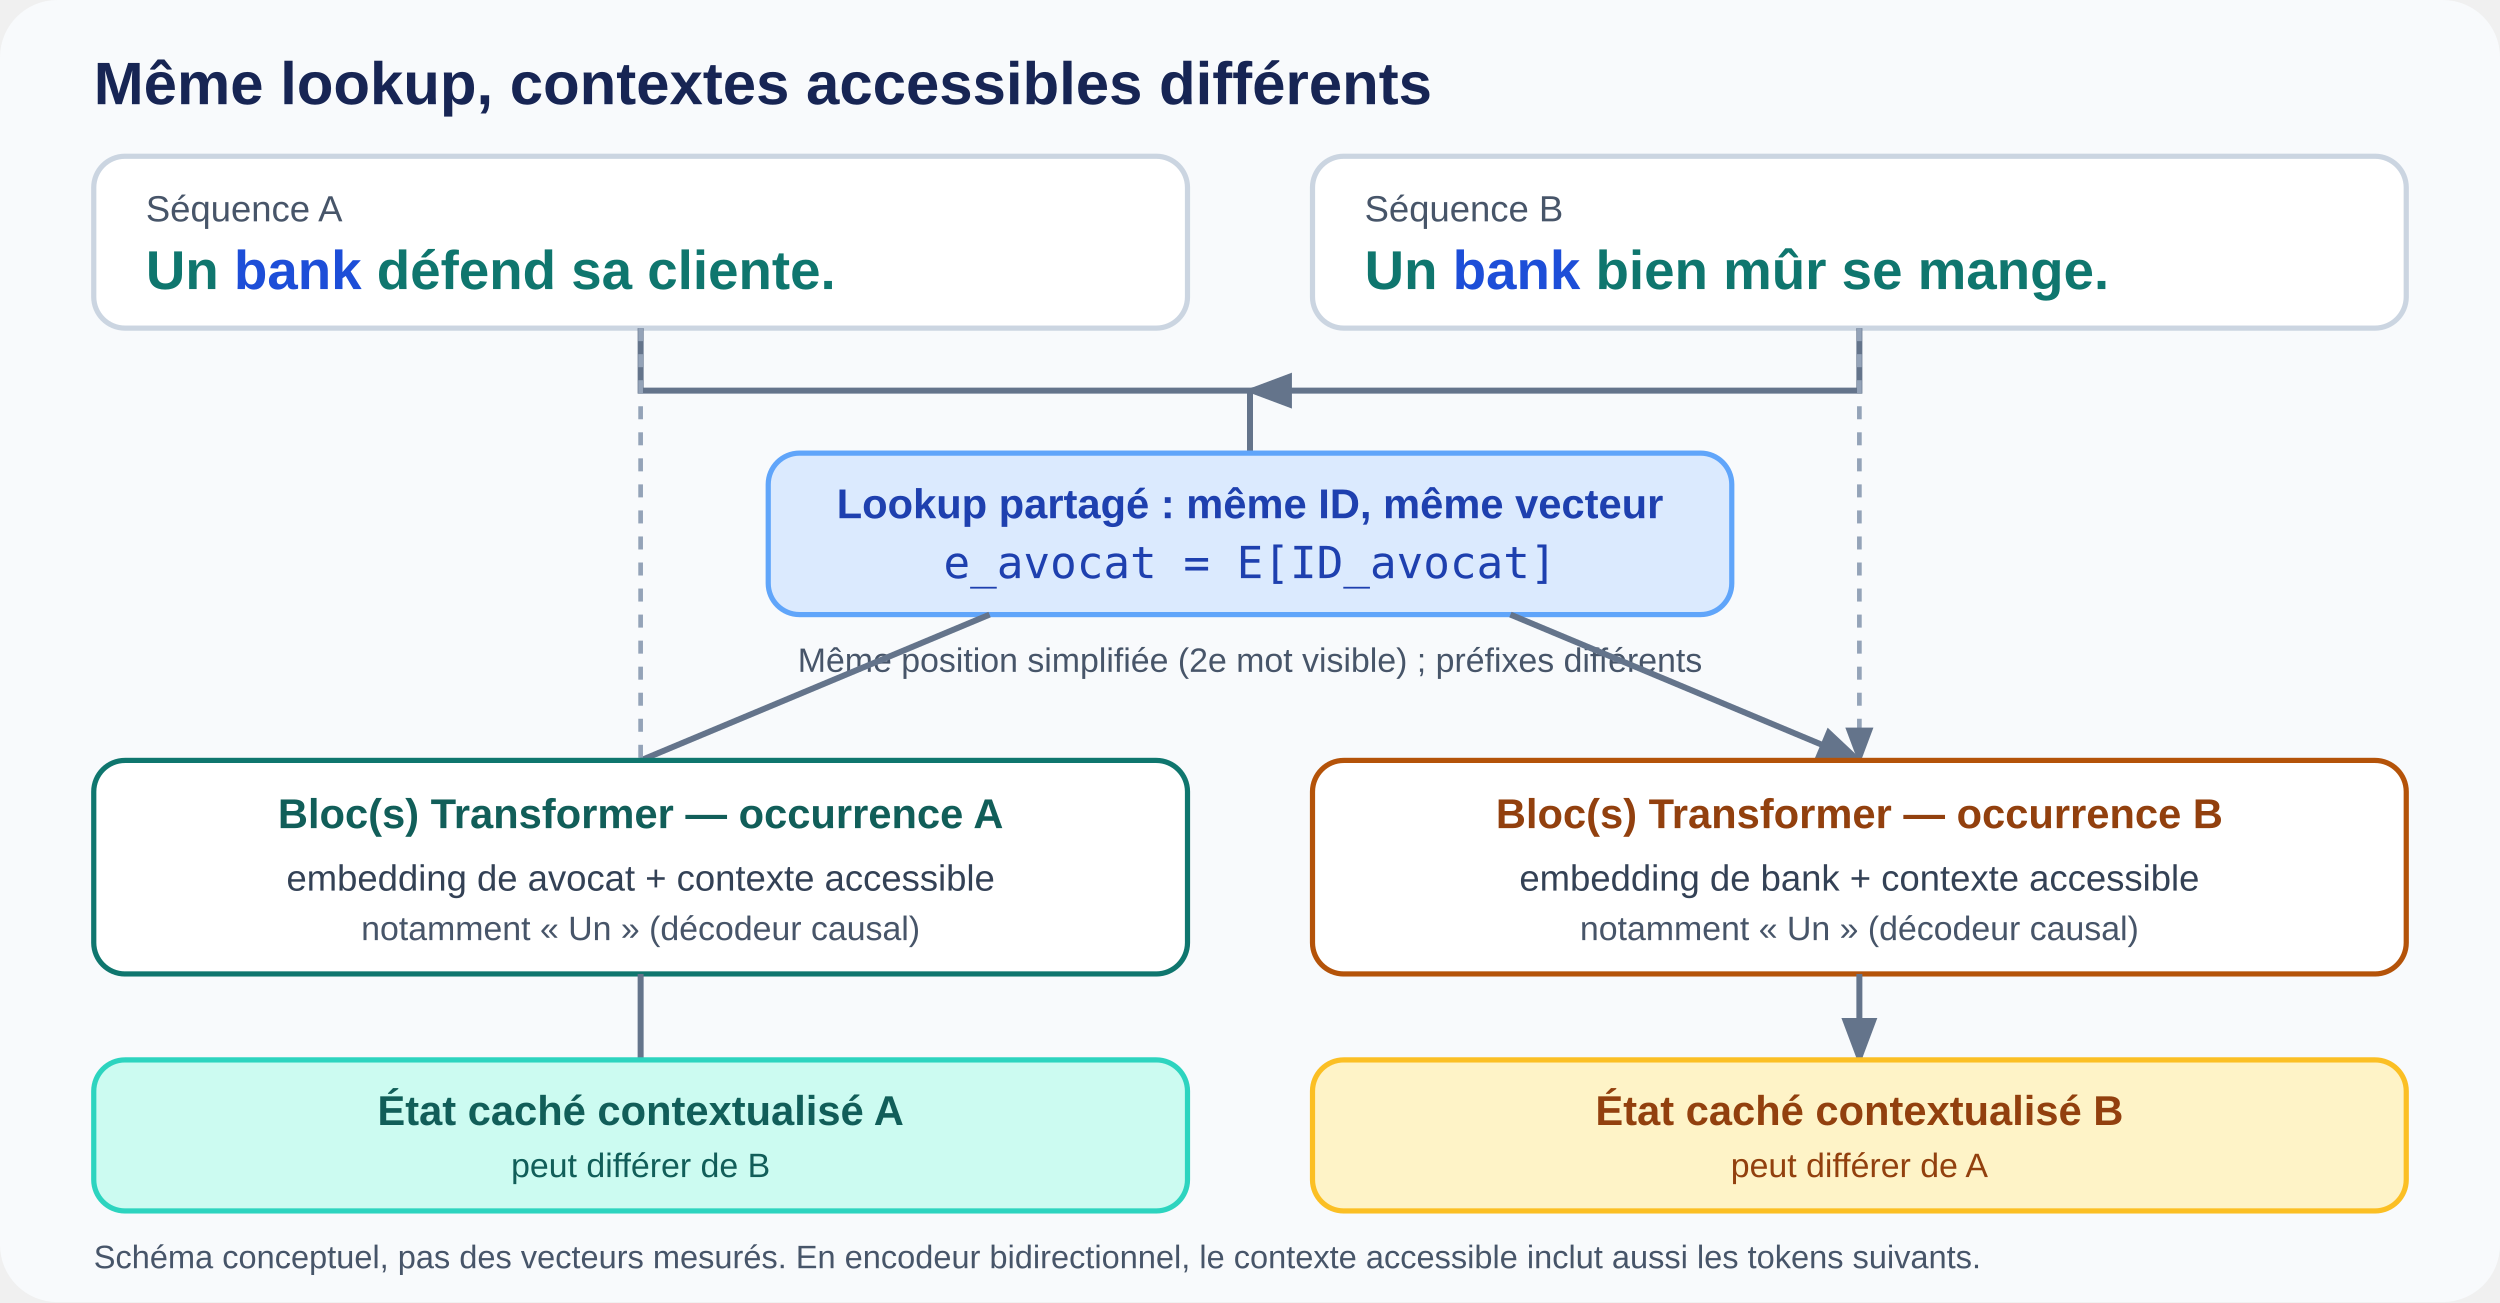
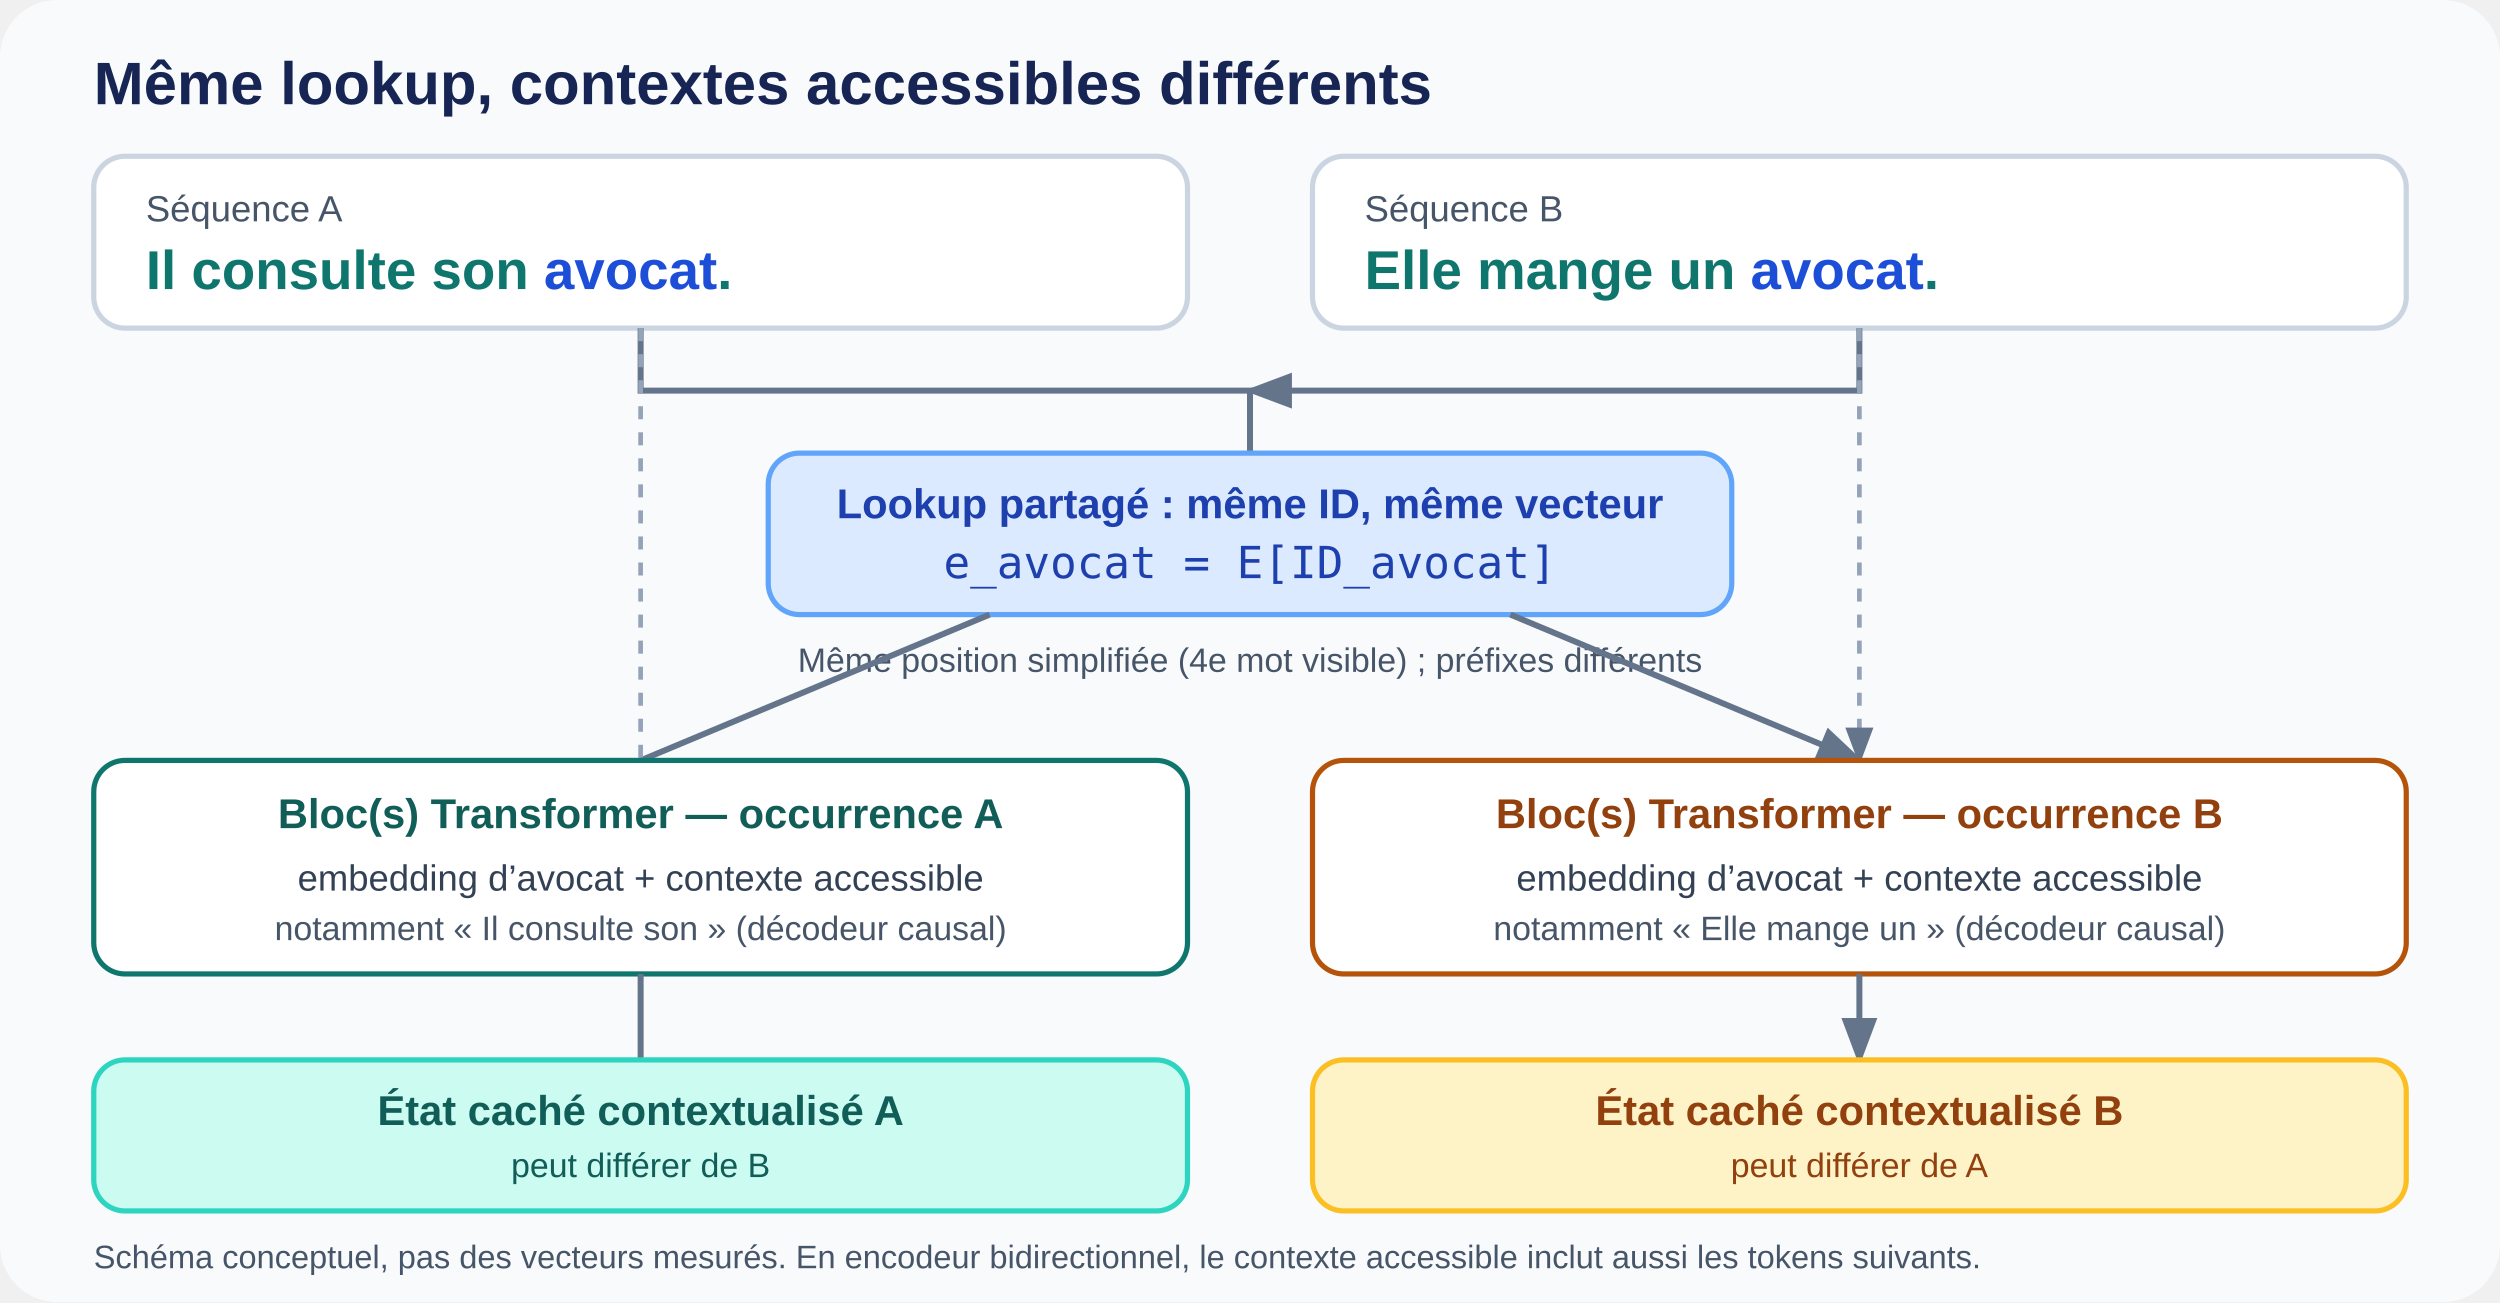
<svg xmlns="http://www.w3.org/2000/svg" viewBox="0 0 960 500" role="img" aria-labelledby="title desc">
  <defs>
    <marker id="arrow" markerWidth="9" markerHeight="9" refX="7" refY="3" orient="auto">
      <path d="M0 0 L0 6 L8 3 z" fill="#64748b" />
    </marker>
  </defs>
  <rect width="960" height="500" rx="22" fill="#f8fafc" />
  <text x="36" y="40" font-family="Arial,sans-serif" font-size="23" font-weight="700" fill="#172554">Même lookup, contextes accessibles différents</text>
  <rect x="36" y="60" width="420" height="66" rx="12" fill="#fff" stroke="#cbd5e1" stroke-width="2" />
  <text x="56" y="85" font-family="Arial,sans-serif" font-size="14" fill="#475569">Séquence A</text>
-   <text x="56" y="111" font-family="Arial,sans-serif" font-size="21" font-weight="700" fill="#0f766e">Un <tspan fill="#1d4ed8">bank</tspan> défend sa cliente.</text>
+   <text x="56" y="111" font-family="Arial,sans-serif" font-size="21" font-weight="700" fill="#0f766e">Il consulte son <tspan fill="#1d4ed8">avocat</tspan>.</text>
  <rect x="504" y="60" width="420" height="66" rx="12" fill="#fff" stroke="#cbd5e1" stroke-width="2" />
  <text x="524" y="85" font-family="Arial,sans-serif" font-size="14" fill="#475569">Séquence B</text>
-   <text x="524" y="111" font-family="Arial,sans-serif" font-size="21" font-weight="700" fill="#0f766e">Un <tspan fill="#1d4ed8">bank</tspan> bien mûr se mange.</text>
+   <text x="524" y="111" font-family="Arial,sans-serif" font-size="21" font-weight="700" fill="#0f766e">Elle mange un <tspan fill="#1d4ed8">avocat</tspan>.</text>
  <path d="M246 126 L246 150 L480 150 L480 174 M714 126 L714 150 L480 150" fill="none" stroke="#64748b" stroke-width="2.3" marker-end="url(#arrow)" />
  <rect x="295" y="174" width="370" height="62" rx="12" fill="#dbeafe" stroke="#60a5fa" stroke-width="2" />
  <text x="480" y="199" text-anchor="middle" font-family="Arial,sans-serif" font-size="16" font-weight="700" fill="#1e40af">Lookup partagé : même ID, même vecteur</text>
  <text x="480" y="222" text-anchor="middle" font-family="monospace" font-size="17" fill="#1e40af">e_avocat = E[ID_avocat]</text>
-   <text x="480" y="258" text-anchor="middle" font-family="Arial,sans-serif" font-size="13" fill="#475569">Même position simplifiée (2e mot visible) ; préfixes différents</text>
+   <text x="480" y="258" text-anchor="middle" font-family="Arial,sans-serif" font-size="13" fill="#475569">Même position simplifiée (4e mot visible) ; préfixes différents</text>
  <path d="M380 236 L246 292 M580 236 L714 292" fill="none" stroke="#64748b" stroke-width="2.3" marker-end="url(#arrow)" />
  <path d="M246 126 L246 292 M714 126 L714 292" fill="none" stroke="#94a3b8" stroke-width="1.8" stroke-dasharray="5 5" marker-end="url(#arrow)" />
  <rect x="36" y="292" width="420" height="82" rx="12" fill="#fff" stroke="#0f766e" stroke-width="2" />
  <text x="246" y="318" text-anchor="middle" font-family="Arial,sans-serif" font-size="16" font-weight="700" fill="#115e59">Bloc(s) Transformer — occurrence A</text>
-   <text x="246" y="342" text-anchor="middle" font-family="Arial,sans-serif" font-size="14" fill="#334155">embedding de avocat + contexte accessible</text>
-   <text x="246" y="361" text-anchor="middle" font-family="Arial,sans-serif" font-size="13" fill="#475569">notamment « Un » (décodeur causal)</text>
+   <text x="246" y="342" text-anchor="middle" font-family="Arial,sans-serif" font-size="14" fill="#334155">embedding d’avocat + contexte accessible</text>
+   <text x="246" y="361" text-anchor="middle" font-family="Arial,sans-serif" font-size="13" fill="#475569">notamment « Il consulte son » (décodeur causal)</text>
  <rect x="504" y="292" width="420" height="82" rx="12" fill="#fff" stroke="#b45309" stroke-width="2" />
  <text x="714" y="318" text-anchor="middle" font-family="Arial,sans-serif" font-size="16" font-weight="700" fill="#92400e">Bloc(s) Transformer — occurrence B</text>
-   <text x="714" y="342" text-anchor="middle" font-family="Arial,sans-serif" font-size="14" fill="#334155">embedding de bank + contexte accessible</text>
-   <text x="714" y="361" text-anchor="middle" font-family="Arial,sans-serif" font-size="13" fill="#475569">notamment « Un » (décodeur causal)</text>
+   <text x="714" y="342" text-anchor="middle" font-family="Arial,sans-serif" font-size="14" fill="#334155">embedding d’avocat + contexte accessible</text>
+   <text x="714" y="361" text-anchor="middle" font-family="Arial,sans-serif" font-size="13" fill="#475569">notamment « Elle mange un » (décodeur causal)</text>
  <path d="M246 374 L246 407 M714 374 L714 407" fill="none" stroke="#64748b" stroke-width="2.3" marker-end="url(#arrow)" />
  <rect x="36" y="407" width="420" height="58" rx="12" fill="#ccfbf1" stroke="#2dd4bf" stroke-width="2" />
  <rect x="504" y="407" width="420" height="58" rx="12" fill="#fef3c7" stroke="#fbbf24" stroke-width="2" />
  <text x="246" y="432" text-anchor="middle" font-family="Arial,sans-serif" font-size="16" font-weight="700" fill="#115e59">État caché contextualisé A</text>
  <text x="714" y="432" text-anchor="middle" font-family="Arial,sans-serif" font-size="16" font-weight="700" fill="#92400e">État caché contextualisé B</text>
  <text x="246" y="452" text-anchor="middle" font-family="Arial,sans-serif" font-size="13" fill="#115e59">peut différer de B</text>
  <text x="714" y="452" text-anchor="middle" font-family="Arial,sans-serif" font-size="13" fill="#92400e">peut différer de A</text>
  <text x="36" y="487" font-family="Arial,sans-serif" font-size="12.5" fill="#475569">Schéma conceptuel, pas des vecteurs mesurés. En encodeur bidirectionnel, le contexte accessible inclut aussi les tokens suivants.</text>
</svg>
